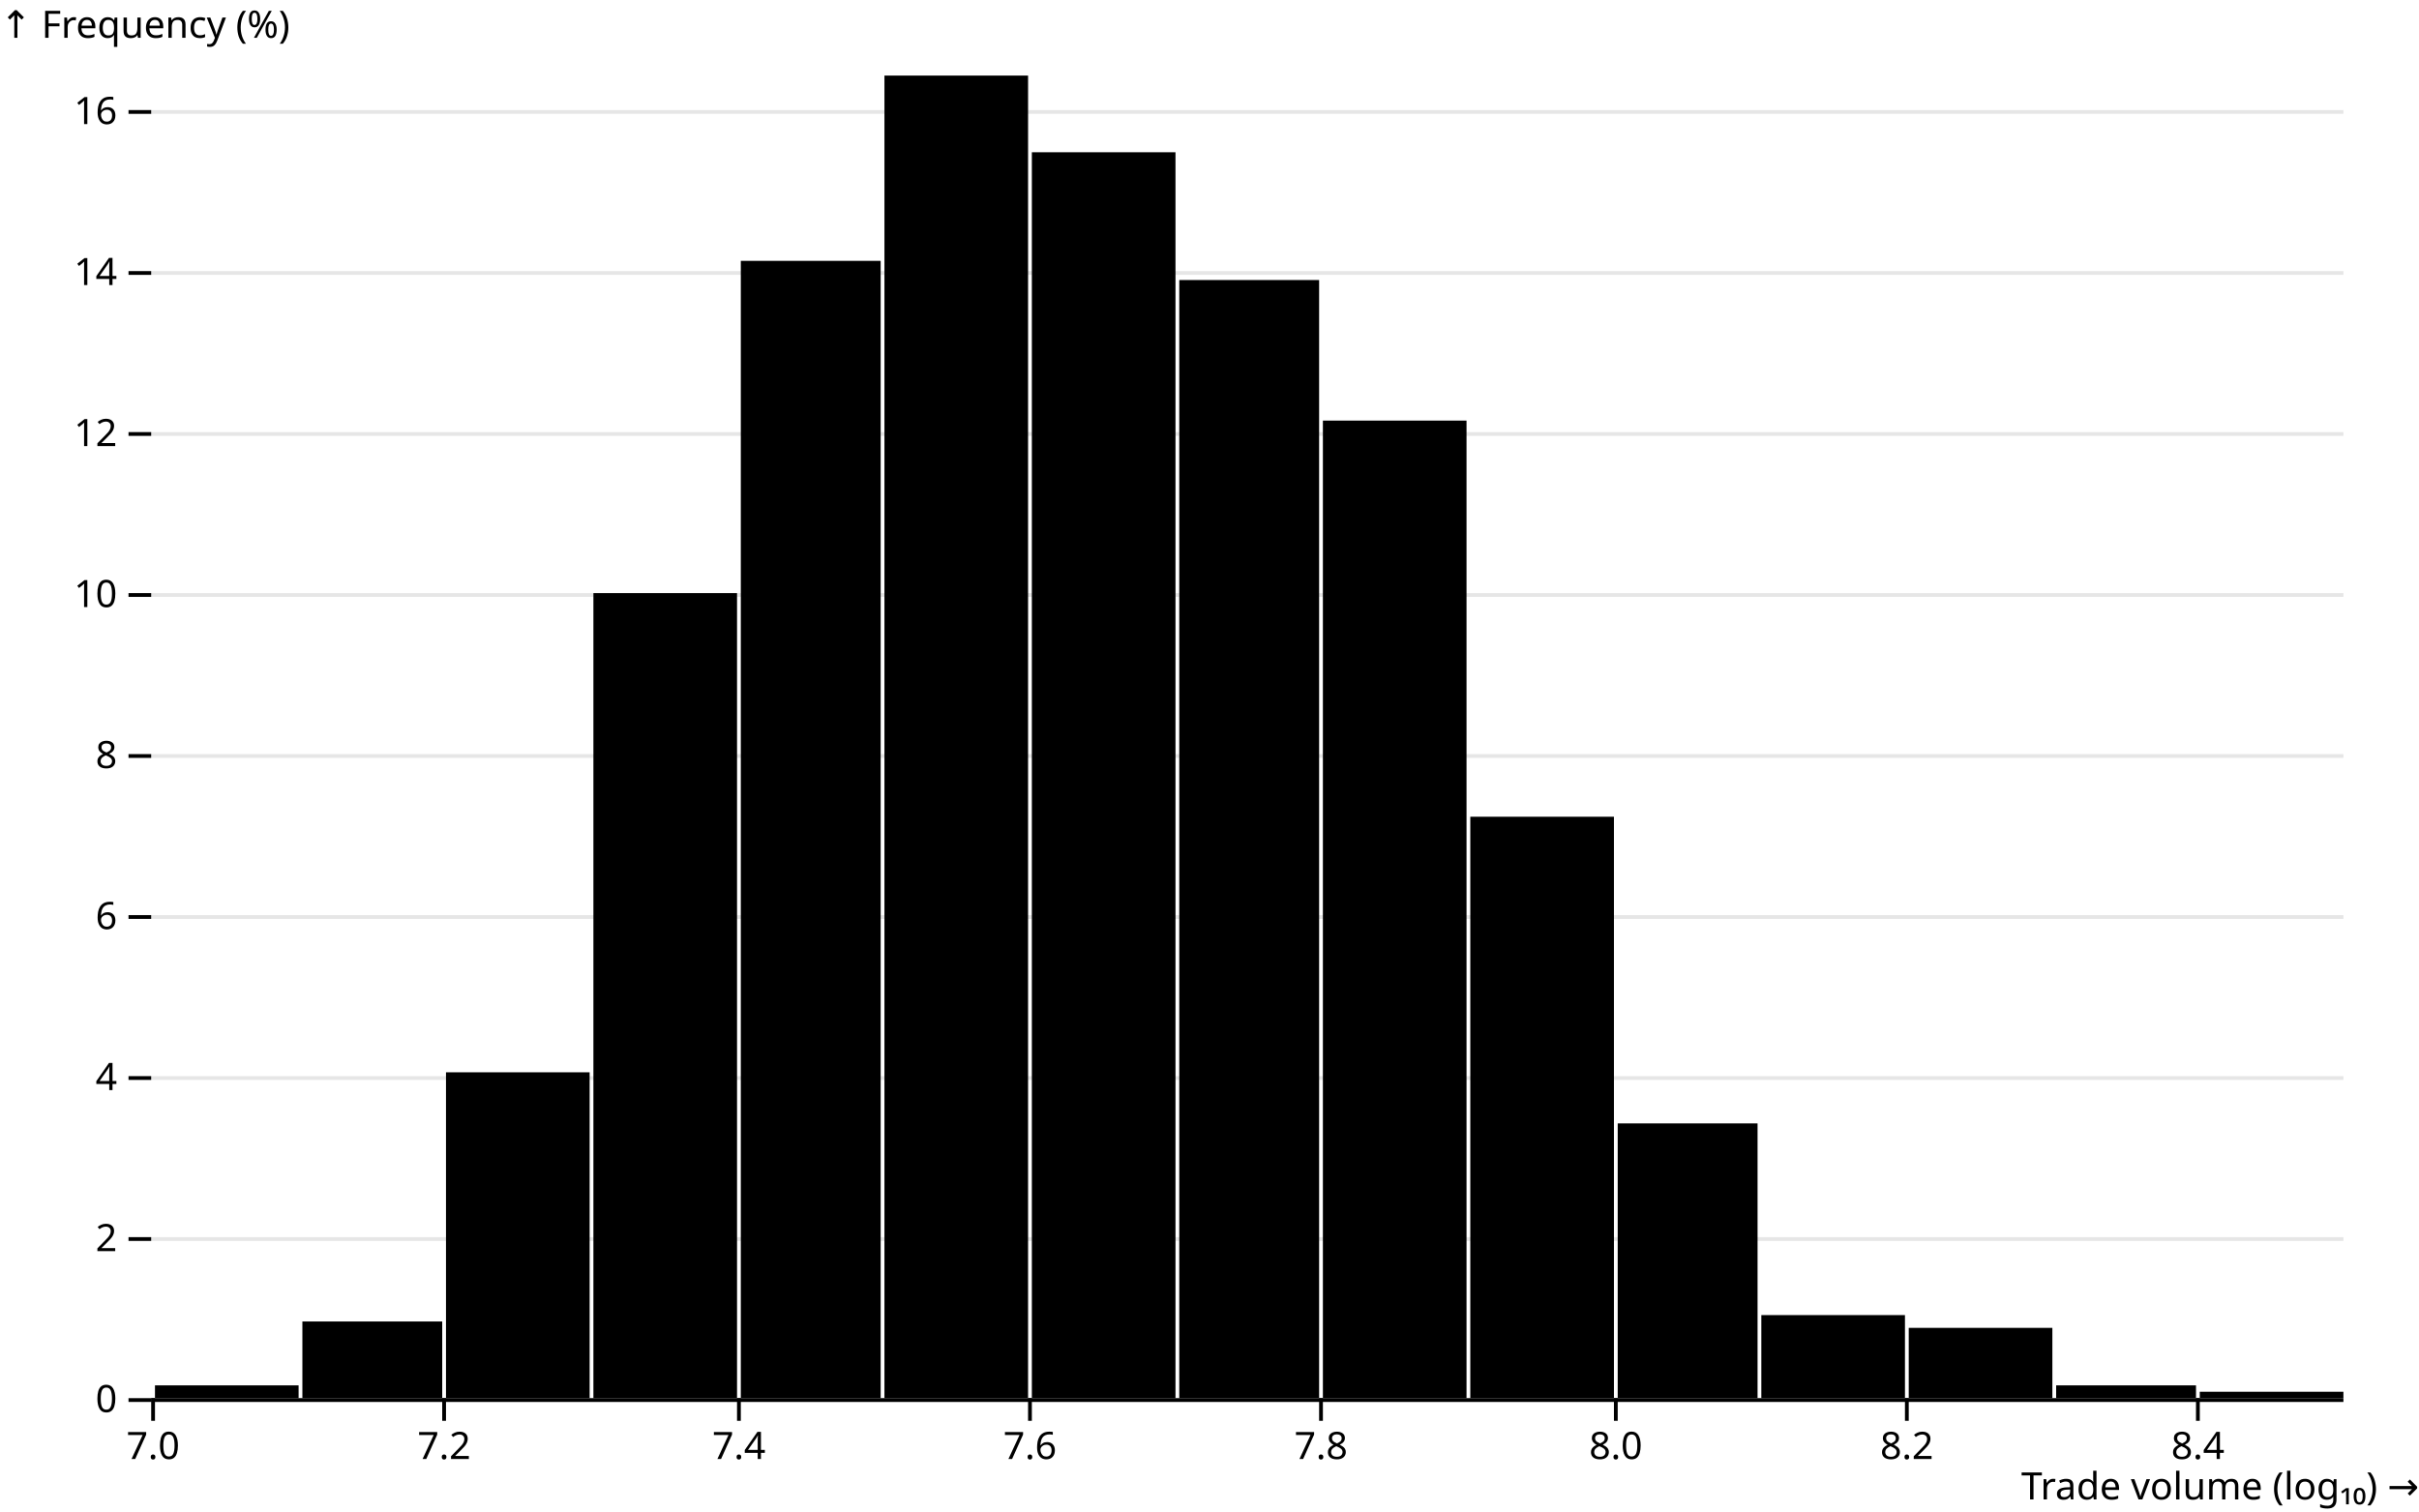
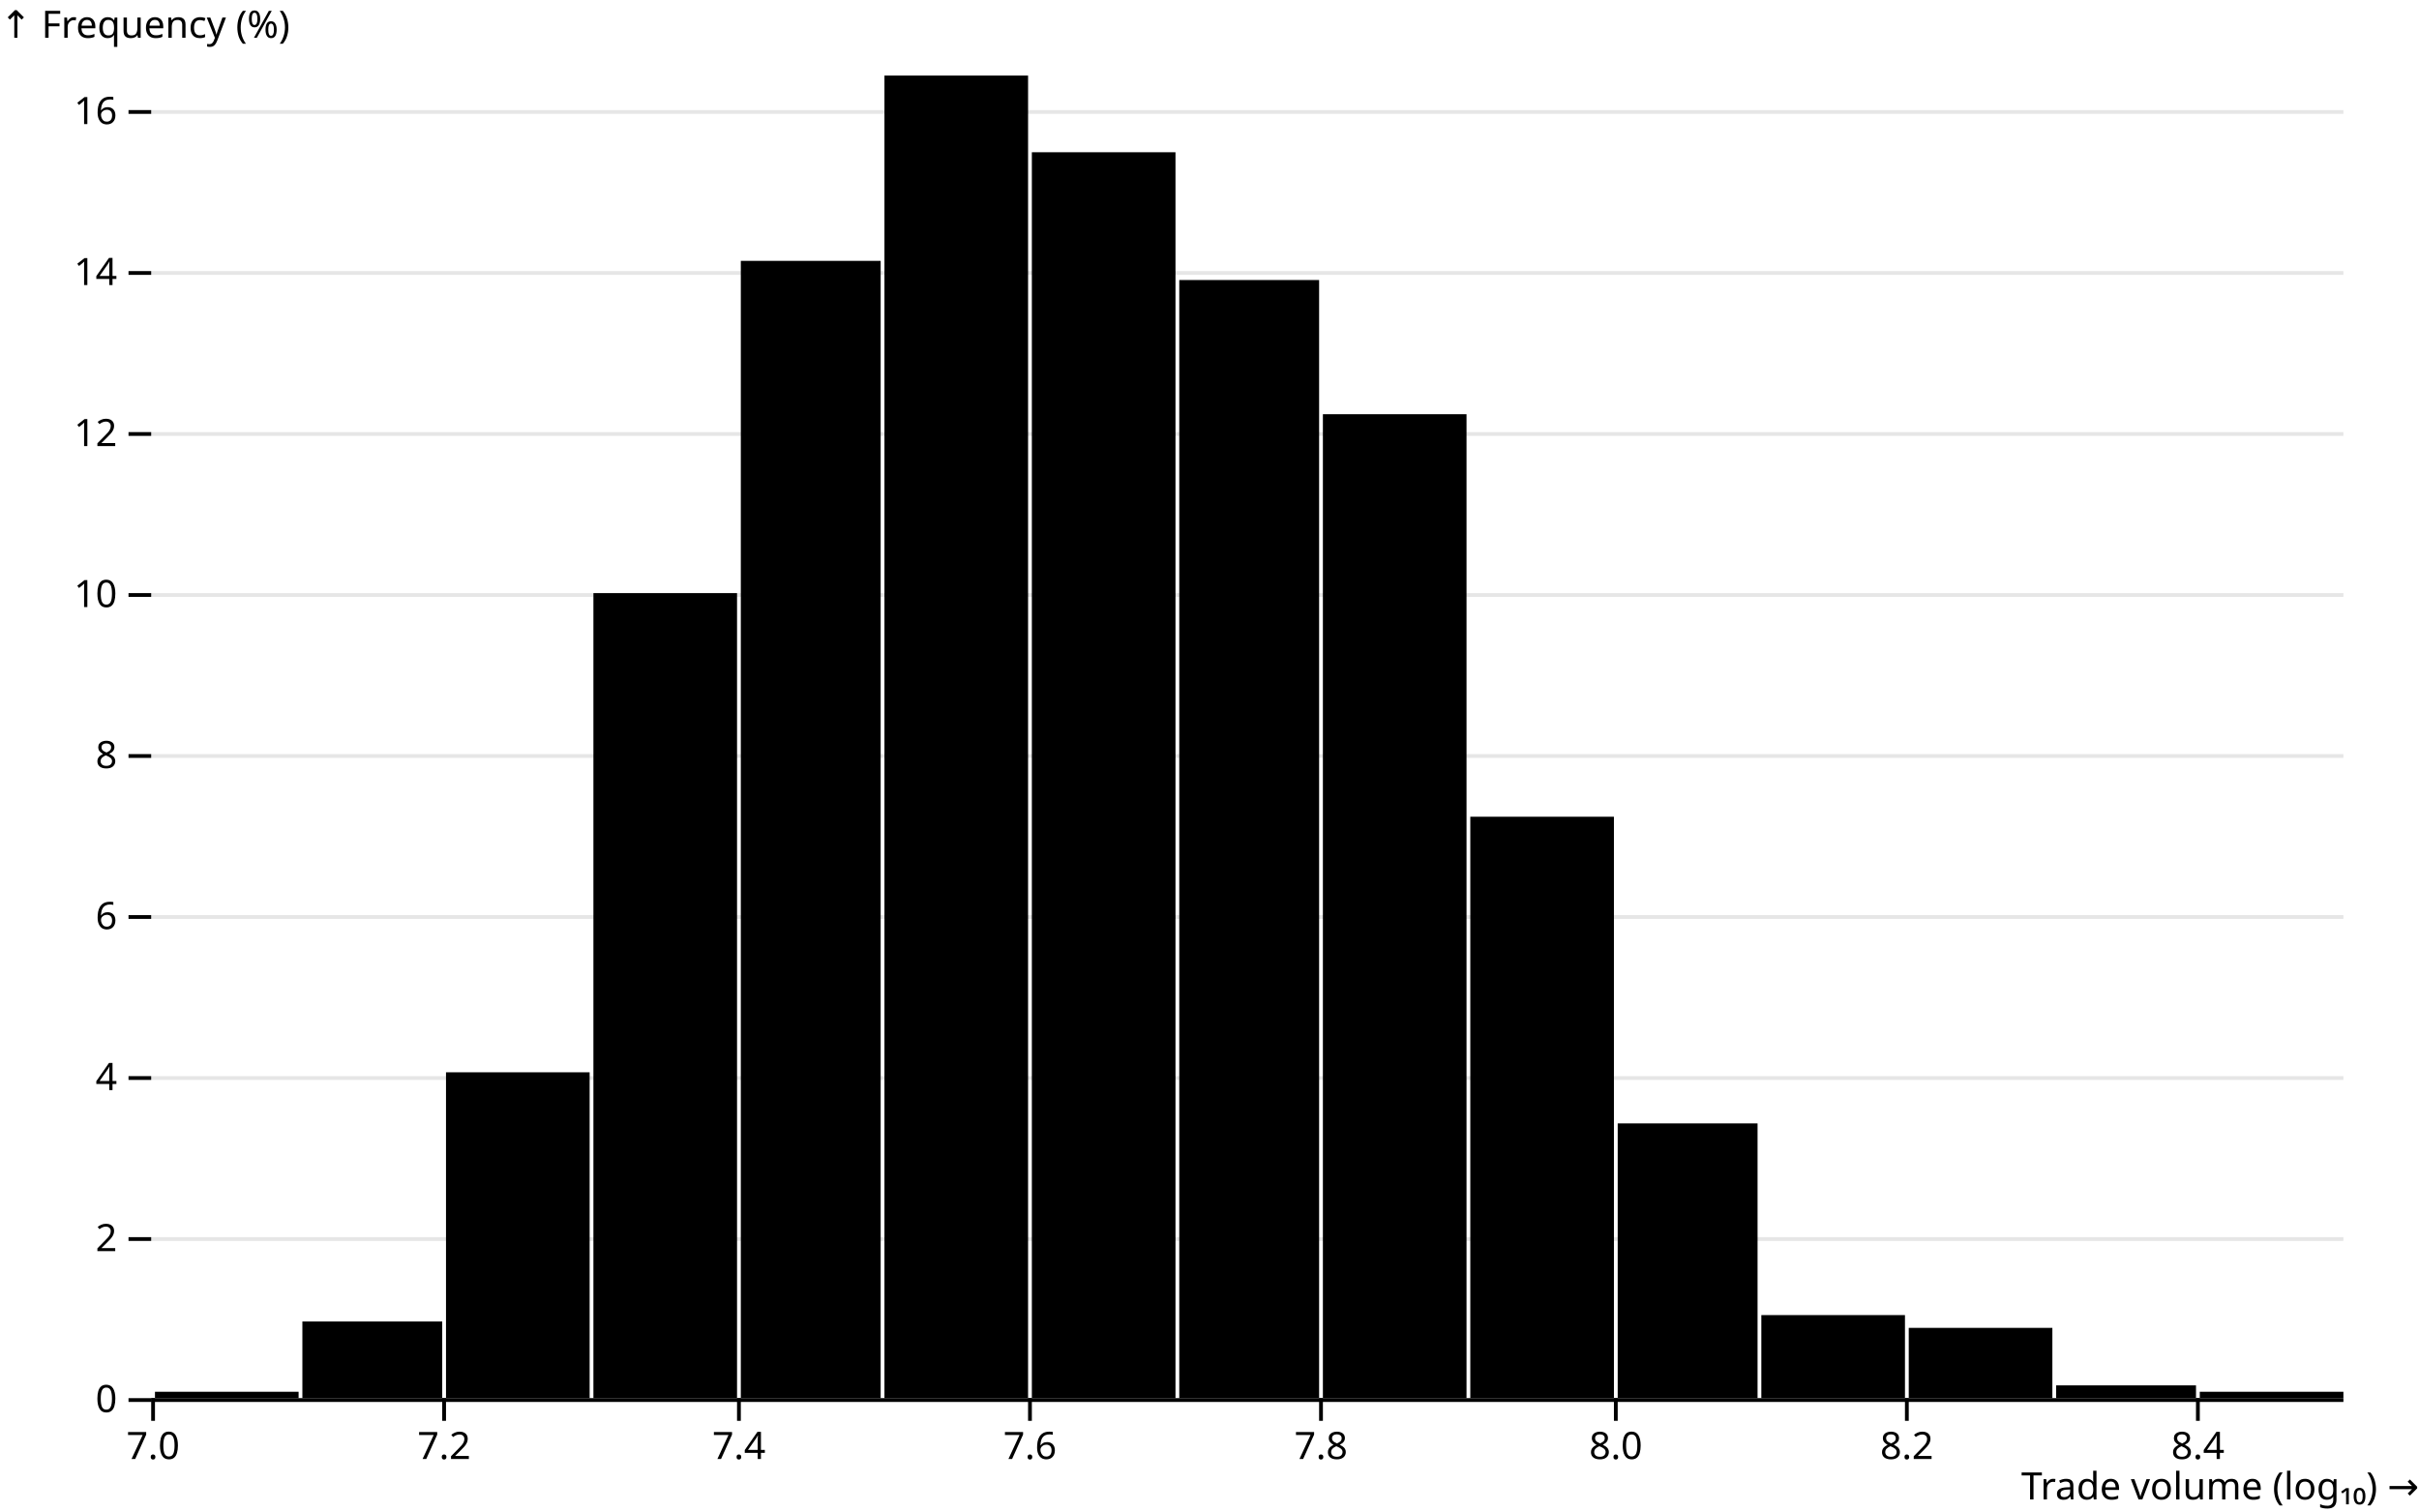
<svg xmlns="http://www.w3.org/2000/svg" class="plot" fill="currentColor" font-family="system-ui, sans-serif" font-size="10" text-anchor="middle" width="640" height="400" viewBox="0 0 640 400">
  <style>
    .plot {
      display: block;
      background: white;
      height: auto;
      height: intrinsic;
      max-width: 100%;
    }

    .plot text,
    .plot tspan {
      white-space: pre;
    }
  </style>
  <g aria-label="y-axis" aria-description="↑ Frequency (%)" transform="translate(40,0)" fill="none" text-anchor="end" font-variant="tabular-nums">
    <g class="tick" opacity="1" transform="translate(0,370.5)">
      <line stroke="currentColor" x2="-6" />
      <line stroke="currentColor" x2="580" stroke-opacity="0.1" />
      <text fill="currentColor" x="-9" dy="0.32em">0</text>
    </g>
    <g class="tick" opacity="1" transform="translate(0,327.8913)">
      <line stroke="currentColor" x2="-6" />
      <line stroke="currentColor" x2="580" stroke-opacity="0.1" />
      <text fill="currentColor" x="-9" dy="0.32em">2</text>
    </g>
    <g class="tick" opacity="1" transform="translate(0,285.2826)">
      <line stroke="currentColor" x2="-6" />
      <line stroke="currentColor" x2="580" stroke-opacity="0.1" />
      <text fill="currentColor" x="-9" dy="0.32em">4</text>
    </g>
    <g class="tick" opacity="1" transform="translate(0,242.6739)">
      <line stroke="currentColor" x2="-6" />
      <line stroke="currentColor" x2="580" stroke-opacity="0.1" />
      <text fill="currentColor" x="-9" dy="0.32em">6</text>
    </g>
    <g class="tick" opacity="1" transform="translate(0,200.0652)">
      <line stroke="currentColor" x2="-6" />
      <line stroke="currentColor" x2="580" stroke-opacity="0.1" />
      <text fill="currentColor" x="-9" dy="0.32em">8</text>
    </g>
    <g class="tick" opacity="1" transform="translate(0,157.4565)">
      <line stroke="currentColor" x2="-6" />
      <line stroke="currentColor" x2="580" stroke-opacity="0.1" />
      <text fill="currentColor" x="-9" dy="0.32em">10</text>
    </g>
    <g class="tick" opacity="1" transform="translate(0,114.8478)">
      <line stroke="currentColor" x2="-6" />
      <line stroke="currentColor" x2="580" stroke-opacity="0.1" />
      <text fill="currentColor" x="-9" dy="0.32em">12</text>
    </g>
    <g class="tick" opacity="1" transform="translate(0,72.23913)">
      <line stroke="currentColor" x2="-6" />
      <line stroke="currentColor" x2="580" stroke-opacity="0.1" />
      <text fill="currentColor" x="-9" dy="0.32em">14</text>
    </g>
    <g class="tick" opacity="1" transform="translate(0,29.63043)">
      <line stroke="currentColor" x2="-6" />
      <line stroke="currentColor" x2="580" stroke-opacity="0.1" />
      <text fill="currentColor" x="-9" dy="0.32em">16</text>
    </g>
    <text fill="currentColor" font-variant="normal" transform="translate(-40,20)" dy="-1em" text-anchor="start">↑ Frequency (%)</text>
  </g>
  <g aria-label="x-axis" aria-description="Trade volume (log₁₀) →" transform="translate(0,370)" fill="none" text-anchor="middle" font-variant="tabular-nums">
    <g class="tick" opacity="1" transform="translate(40.5,0)">
      <line stroke="currentColor" y2="6" />
      <text fill="currentColor" y="9" dy="0.71em">7.0</text>
    </g>
    <g class="tick" opacity="1" transform="translate(117.5,0)">
      <line stroke="currentColor" y2="6" />
      <text fill="currentColor" y="9" dy="0.71em">7.2</text>
    </g>
    <g class="tick" opacity="1" transform="translate(195.5,0)">
      <line stroke="currentColor" y2="6" />
      <text fill="currentColor" y="9" dy="0.71em">7.4</text>
    </g>
    <g class="tick" opacity="1" transform="translate(272.5,0)">
      <line stroke="currentColor" y2="6" />
      <text fill="currentColor" y="9" dy="0.71em">7.6</text>
    </g>
    <g class="tick" opacity="1" transform="translate(349.5,0)">
      <line stroke="currentColor" y2="6" />
      <text fill="currentColor" y="9" dy="0.71em">7.8</text>
    </g>
    <g class="tick" opacity="1" transform="translate(427.5,0)">
      <line stroke="currentColor" y2="6" />
      <text fill="currentColor" y="9" dy="0.71em">8.0</text>
    </g>
    <g class="tick" opacity="1" transform="translate(504.5,0)">
      <line stroke="currentColor" y2="6" />
      <text fill="currentColor" y="9" dy="0.71em">8.2</text>
    </g>
    <g class="tick" opacity="1" transform="translate(581.5,0)">
      <line stroke="currentColor" y2="6" />
      <text fill="currentColor" y="9" dy="0.71em">8.4</text>
    </g>
    <text fill="currentColor" transform="translate(640,30)" dy="-0.32em" text-anchor="end">Trade volume (log₁₀) →</text>
  </g>
  <g aria-label="rect">
-     <rect x="41" y="366.618" width="38" height="3.382" />
+     <rect x="41" y="368.309" width="38" height="1.691" />
    <rect x="80" y="349.71" width="37" height="20.29" />
    <rect x="118" y="283.768" width="38" height="86.232" />
    <rect x="157" y="156.957" width="38" height="213.043" />
    <rect x="196" y="69.034" width="37" height="300.966" />
    <rect x="234" y="20" width="38" height="350" />
    <rect x="273" y="40.29" width="38" height="329.71" />
    <rect x="312" y="74.106" width="37" height="295.894" />
-     <rect x="350" y="111.304" width="38" height="258.696" />
+     <rect x="350" y="109.614" width="38" height="260.386" />
    <rect x="389" y="216.135" width="38" height="153.865" />
    <rect x="428" y="297.295" width="37" height="72.705" />
    <rect x="466" y="348.019" width="38" height="21.981" />
    <rect x="505" y="351.401" width="38" height="18.599" />
    <rect x="544" y="366.618" width="37" height="3.382" />
    <rect x="582" y="368.309" width="38" height="1.691" />
  </g>
  <g aria-label="rule" stroke="currentColor" transform="translate(0,0.5)">
    <line x1="40" x2="620" y1="370" y2="370" />
  </g>
</svg>
